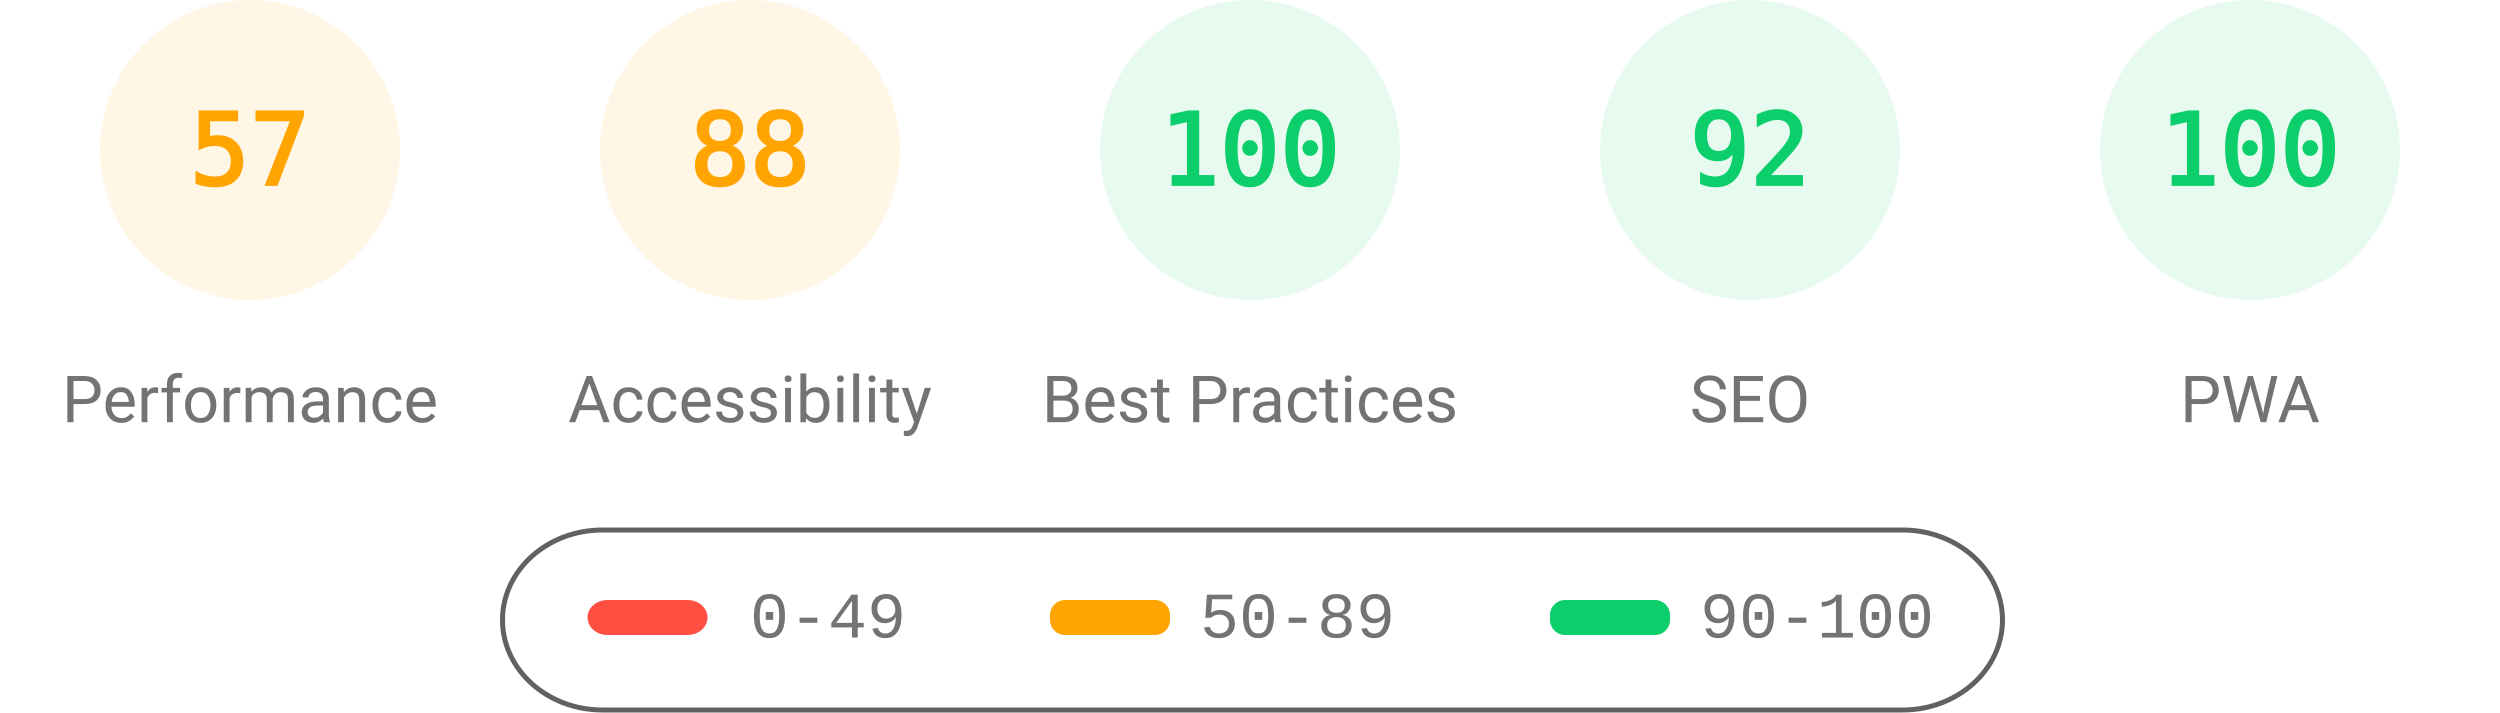
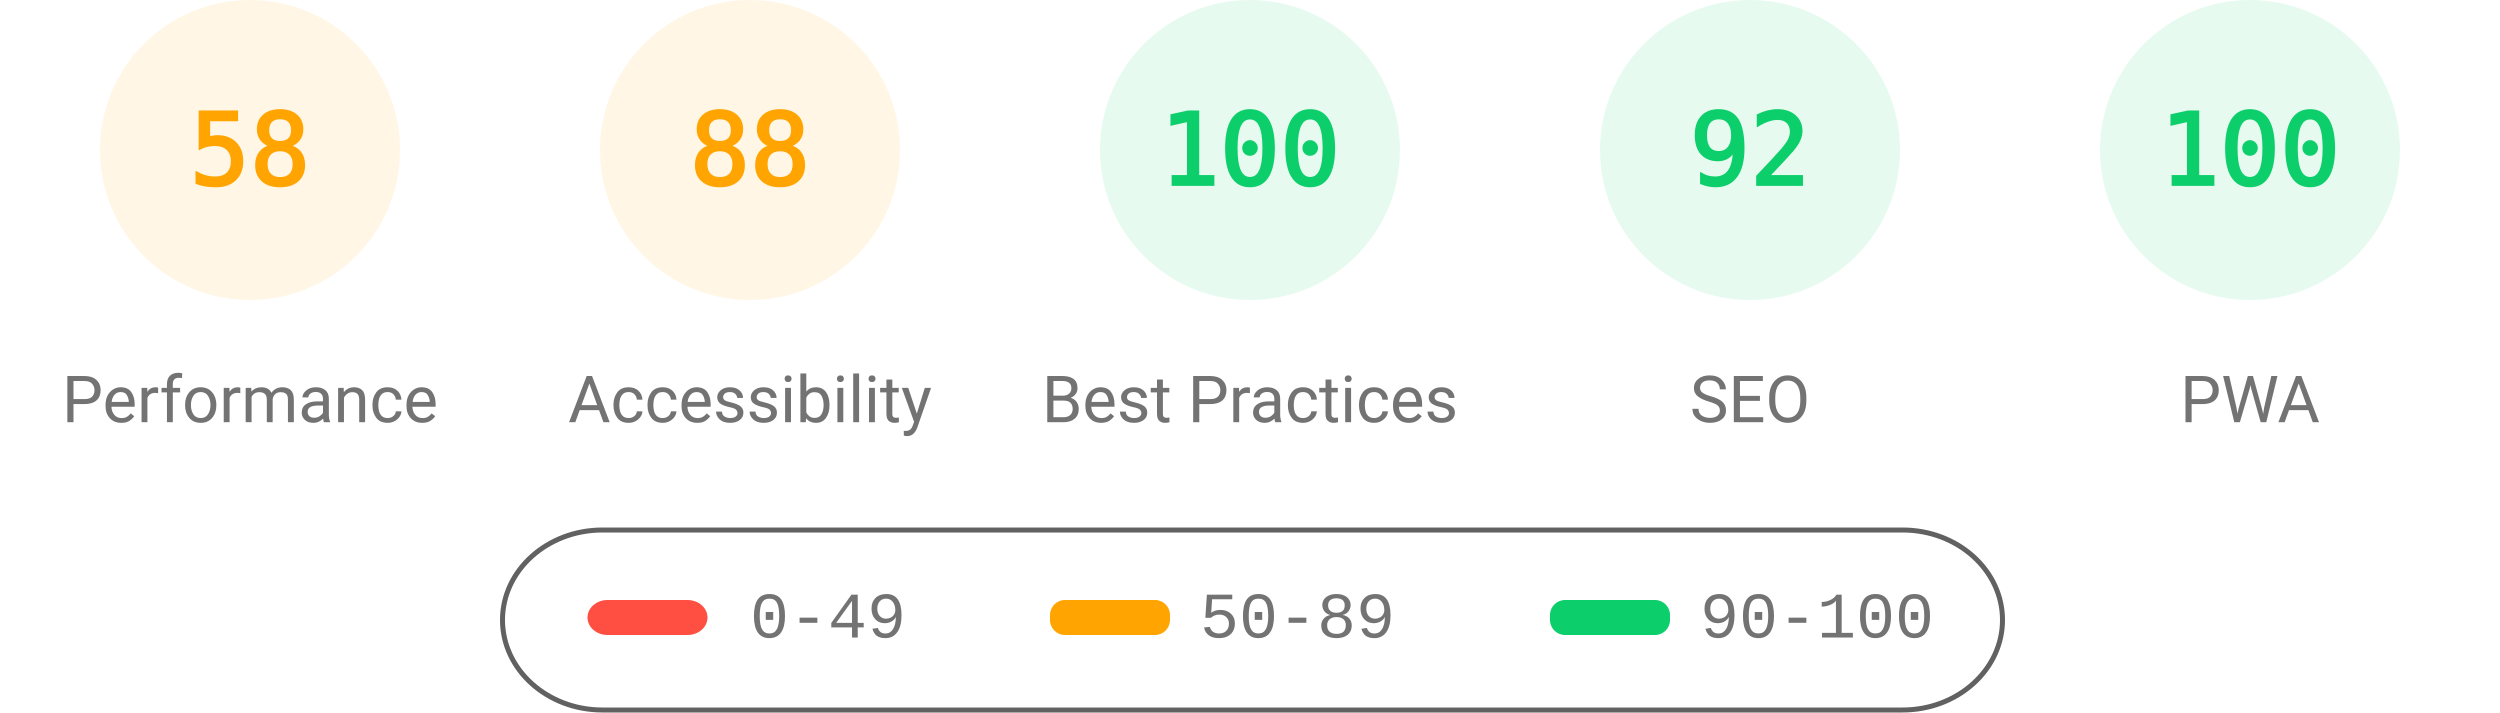
<svg xmlns="http://www.w3.org/2000/svg" fill="none" width="1000" height="285">
  <style>.gauge-base{opacity:.1}.gauge-arc{fill:none;animation-delay:250ms;stroke-linecap:round;transform:rotate(-90deg);transform-origin:100px 60px;animation:load-gauge 1s ease forwards}.guage-text{font-size:40px;font-family:monospace;text-align:center}.guage-red{color:#ff4e42;fill:#ff4e42;stroke:#ff4e42}.guage-orange{color:#ffa400;fill:#ffa400;stroke:#ffa400}.guage-green{color:#0cce6b;fill:#0cce6b;stroke:#0cce6b}.guage-undefined{color:#5c5c5c;fill:#5c5c5c;stroke:#5c5c5c}.guage-title{color:#737373;fill:#737373;stroke:none;font-size:26px;line-height:26px;font-family:Roboto,Halvetica,Arial,sans-serif}@keyframes load-gauge{from{stroke-dasharray:0 352.858}}</style>
  <svg class="guage-div guage-perf guage-orange" viewBox="0 0 200 200" width="200" height="200">
    <circle class="gauge-base" r="56" cx="100" cy="60" stroke-width="8" />
-     <circle class="gauge-arc guage-arc-1" r="56" cx="100" cy="60" stroke-width="8" style="stroke-dasharray:200.559,351.858" />
-     <text class="guage-text" x="100" y="60" alignment-baseline="central" dominant-baseline="central" text-anchor="middle">57</text>
+     <circle class="gauge-arc guage-arc-1" r="56" cx="100" cy="60" stroke-width="8" style="stroke-dasharray:204.078,351.858" />
+     <text class="guage-text" x="100" y="60" alignment-baseline="central" dominant-baseline="central" text-anchor="middle">58</text>
    <text class="guage-title" x="100" y="160" alignment-baseline="central" dominant-baseline="central" text-anchor="middle">Performance</text>
  </svg>
  <svg class="guage-div guage-acc guage-orange" viewBox="0 0 200 200" width="200" height="200" x="200">
    <circle class="gauge-base" r="56" cx="100" cy="60" stroke-width="8" />
    <circle class="gauge-arc guage-arc-2" r="56" cx="100" cy="60" stroke-width="8" style="stroke-dasharray:309.635,351.858" />
    <text class="guage-text" x="100" y="60" alignment-baseline="central" dominant-baseline="central" text-anchor="middle">88</text>
    <text class="guage-title" x="100" y="160" alignment-baseline="central" dominant-baseline="central" text-anchor="middle">Accessibility</text>
  </svg>
  <svg class="guage-div guage-best guage-green" viewBox="0 0 200 200" width="200" height="200" x="400">
    <circle class="gauge-base" r="56" cx="100" cy="60" stroke-width="8" />
    <circle class="gauge-arc guage-arc-3" r="56" cx="100" cy="60" stroke-width="8" style="stroke-dasharray:351.858,351.858" />
    <text class="guage-text" x="100" y="60" alignment-baseline="central" dominant-baseline="central" text-anchor="middle">100</text>
    <text class="guage-title" x="100" y="160" alignment-baseline="central" dominant-baseline="central" text-anchor="middle">Best Practices</text>
  </svg>
  <svg class="guage-div guage-seo guage-green" viewBox="0 0 200 200" width="200" height="200" x="600">
    <circle class="gauge-base" r="56" cx="100" cy="60" stroke-width="8" />
    <circle class="gauge-arc guage-arc-4" r="56" cx="100" cy="60" stroke-width="8" style="stroke-dasharray:323.709,351.858" />
    <text class="guage-text" x="100" y="60" alignment-baseline="central" dominant-baseline="central" text-anchor="middle">92</text>
    <text class="guage-title" x="100" y="160" alignment-baseline="central" dominant-baseline="central" text-anchor="middle">SEO</text>
  </svg>
  <svg class="guage-div guage-pwa guage-green" viewBox="0 0 200 200" width="200" height="200" x="800">
    <circle class="gauge-base" r="56" cx="100" cy="60" stroke-width="8" />
    <circle class="gauge-arc guage-arc-4" r="56" cx="100" cy="60" stroke-width="8" style="stroke-dasharray:351.858,351.858" />
    <text class="guage-text" x="100" y="60" alignment-baseline="central" dominant-baseline="central" text-anchor="middle">100</text>
    <text class="guage-title" x="100" y="160" alignment-baseline="central" dominant-baseline="central" text-anchor="middle">PWA</text>
  </svg>
  <svg width="604" height="76" x="200" y="210">
    <path fill="none" id="canvas_background" d="M-1-1h604v80H-1z" />
    <rect fill-opacity="0" stroke="#616161" stroke-width="2" rx="40" id="svg_2" height="72" width="600" y="2" x="1" fill="#000" />
    <rect stroke="#000" rx="8" id="svg_3" height="14" width="48" y="30" x="35" stroke-opacity="null" stroke-width="0" fill="#ff4e42" />
    <rect stroke="#000" rx="6" id="svg_4" height="14" width="48" y="30" x="220" stroke-opacity="null" stroke-width="0" fill="#ffa400" />
    <rect stroke="#000" rx="6" id="svg_5" height="14" width="48" y="30" x="420" stroke-opacity="null" stroke-width="0" fill="#0cce6b" />
    <text xml:space="preserve" text-anchor="start" font-family="'Courier New', Courier, monospace" font-size="26" id="svg_6" y="45" x="100" stroke-opacity="null" stroke-width="0" stroke="#000" fill="#737373">0-49</text>
    <text xml:space="preserve" text-anchor="start" font-family="'Courier New', Courier, monospace" font-size="26" id="svg_7" y="45" x="280" stroke-opacity="null" stroke-width="0" stroke="#000" fill="#737373">50-89</text>
    <text xml:space="preserve" text-anchor="start" font-family="'Courier New', Courier, monospace" font-size="26" id="svg_8" y="45" x="480" stroke-opacity="null" stroke-width="0" stroke="#000" fill="#737373">90-100</text>
  </svg>
</svg>
